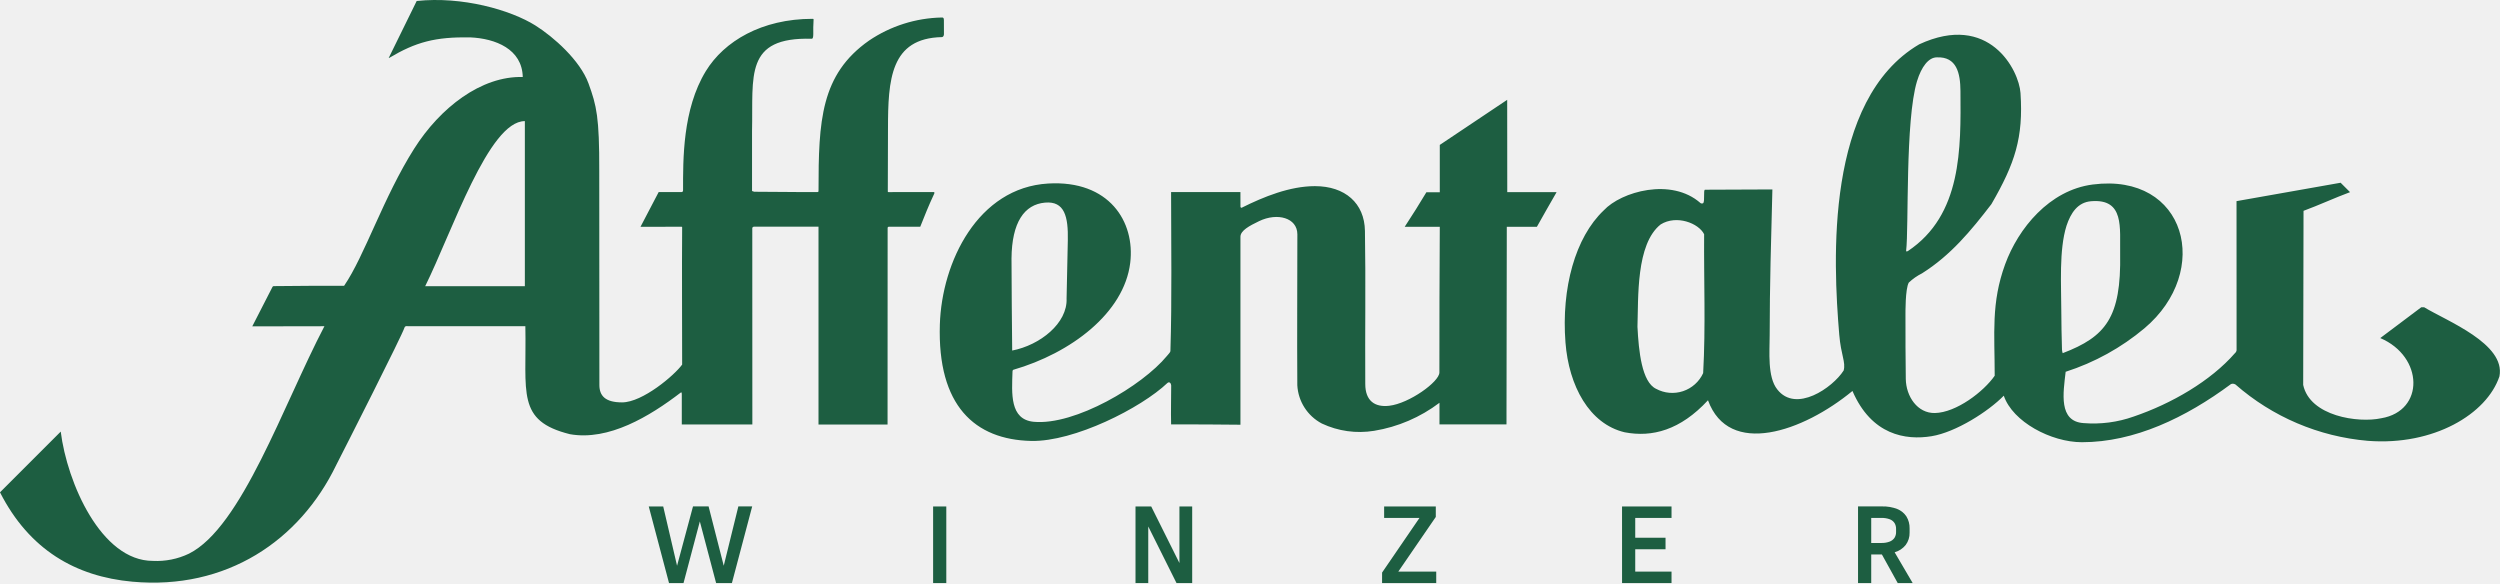
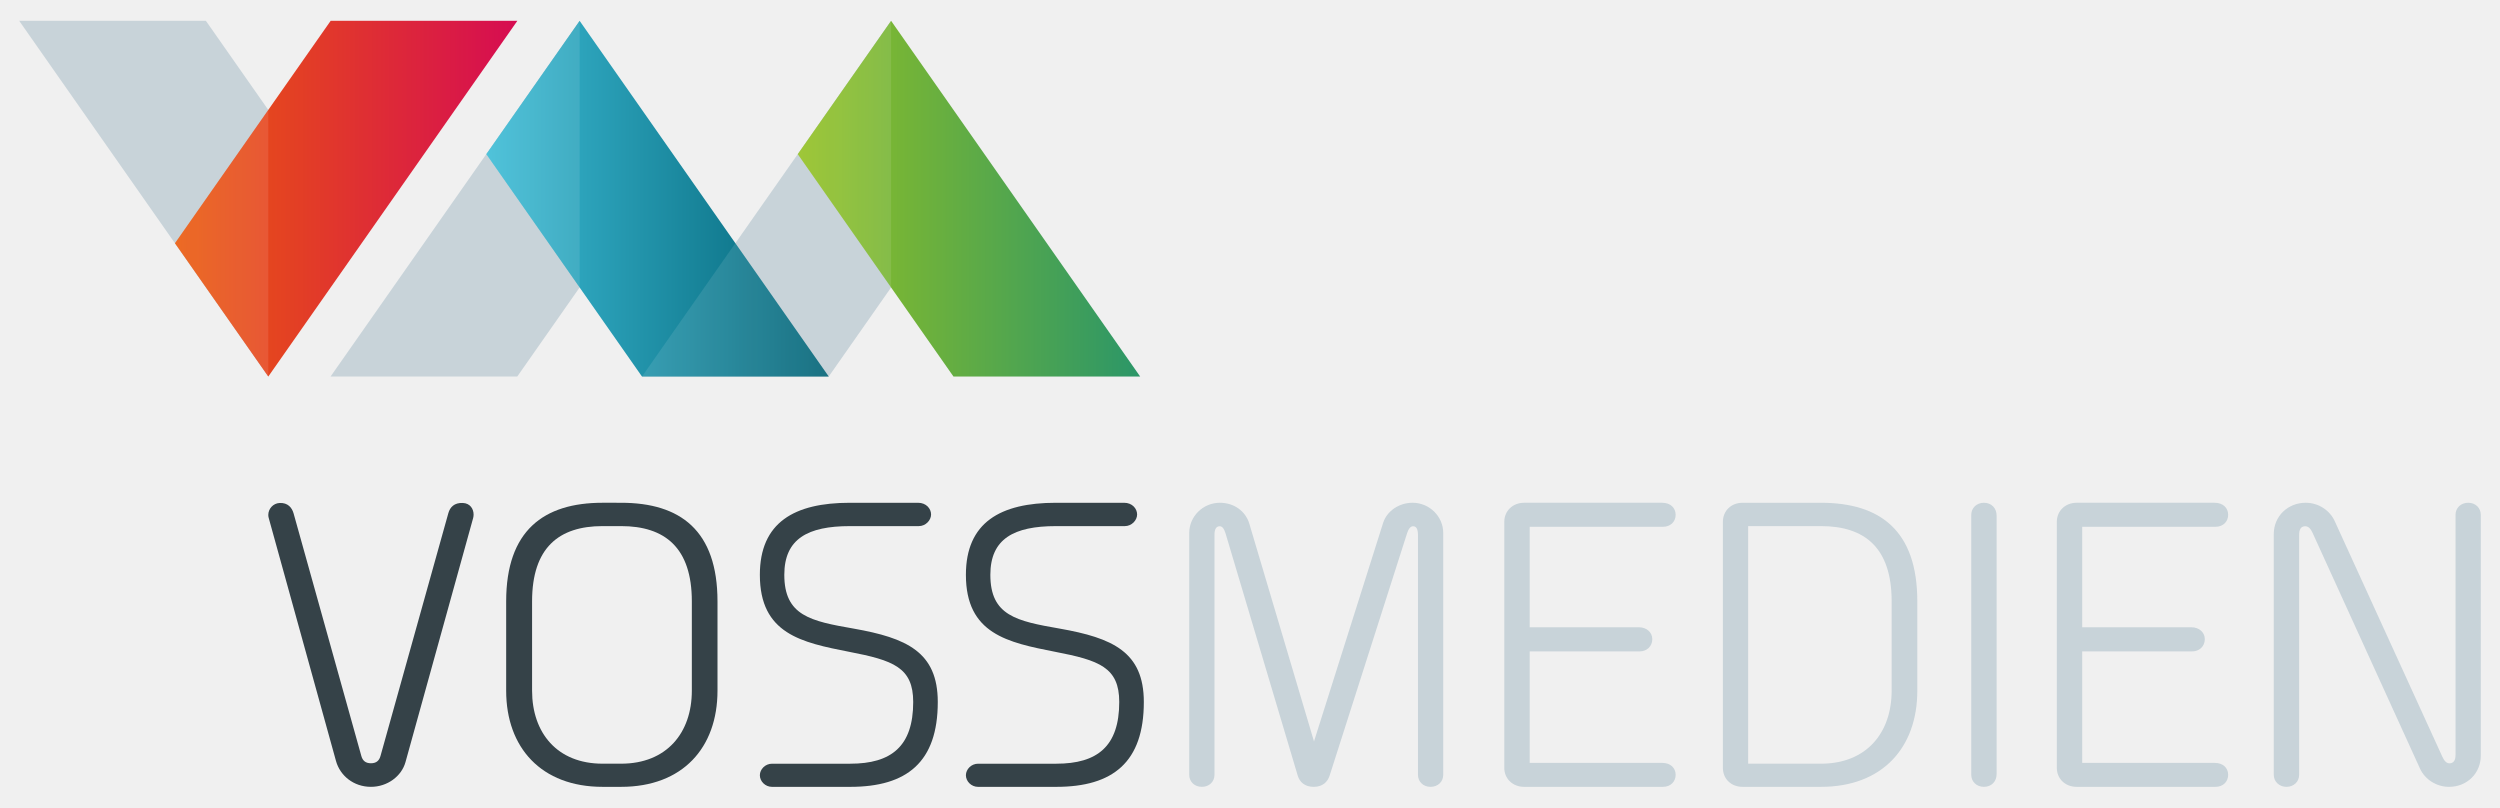
- <svg xmlns="http://www.w3.org/2000/svg" width="367.783" height="85.777" viewBox="0 0 367.783 85.777">
-   <defs>
-     <clipPath id="clip-path">
-       <rect id="Rechteck_320" data-name="Rechteck 320" width="367.783" height="85.777" fill="#1d5e41" />
-     </clipPath>
-   </defs>
-   <g id="Gruppe_1229" data-name="Gruppe 1229" transform="translate(0 0)">
-     <g id="Gruppe_561" data-name="Gruppe 561" transform="translate(0 0)" clip-path="url(#clip-path)">
-       <path id="Pfad_181" data-name="Pfad 181" d="M225.469,36.145a3.291,3.291,0,0,1,1.246.2,1.442,1.442,0,0,1,.7.564,1.6,1.6,0,0,1,.218.858v.45a1.543,1.543,0,0,1-.231.854,1.508,1.508,0,0,1-.718.558,3.244,3.244,0,0,1-1.215.2h-1.492V36.145Zm-1.492,5.378h1.572l2.325,4.2h2.2L227.424,41.2a3.207,3.207,0,0,0,1.628-1.081,2.928,2.928,0,0,0,.571-1.816v-.6a3.238,3.238,0,0,0-.461-1.765,2.868,2.868,0,0,0-1.358-1.107,5.767,5.767,0,0,0-2.223-.381h-3.544V45.727h1.94Zm-36.655,4.2H194.6V44.036h-5.339V40.751h4.457V39.06h-4.457V36.145H194.6V34.454h-7.281Zm-35.306,0h7.969V44.036h-5.579L159.92,36V34.454h-7.6v1.691h5.2l-5.5,8.036Zm-30.242,0h2.309V34.454h-1.877v8.325l-4.152-8.325h-2.309V45.727h1.875V37.4Zm-35.805,0h1.94V34.454h-1.94Zm-31.924,0H56.37l2.984-11.273H57.317l-2.149,8.728-2.229-8.728H50.646L48.3,43.182l-2.037-8.728H44.135l2.984,11.273h2.132l2.4-9.067Z" transform="translate(51.304 40.05)" fill="#1d5e41" />
-       <path id="Pfad_182" data-name="Pfad 182" d="M280.417,36.9c.409-3.436-.154-19.168,1.6-24.952.651-2.139,1.708-3.51,2.917-3.51,2.921-.123,3.456,2.322,3.475,4.943.061,8.436.242,18.253-7.754,23.568-.136,0-.173.149-.242-.05M62.552,42.1c3.962-8.007,9.342-24.3,14.661-24.282V42.1Zm86.354,9.471c-.032-4.511-.1-9.056-.1-13.558.05-5.309,1.883-7.934,4.93-8.206,2.9-.257,3.427,2.091,3.354,5.544l-.182,8.557c.158,3.644-3.9,6.866-8.007,7.664m154.544.385a2.391,2.391,0,0,1-.1-.53c-.048-1.922-.1-3.8-.1-5.672,0-3.776-.359-8.974.768-12.551.629-1.886,1.648-3.438,3.607-3.6,4.963-.417,4.212,3.936,4.282,7.741.164,9.383-2.117,12.192-8.464,14.616M243.634,57.2c-2.1-.988-2.56-5.516-2.742-9.136.149-4.184-.247-12.161,3.414-15.048,2.335-1.447,5.581-.186,6.394,1.442-.052,6.822.236,13.643-.143,20.435a5,5,0,0,1-6.924,2.307M151.7,64.868c-8.286-.184-13.814-5.168-13.435-17.146.29-9.2,5.6-20.115,15.935-20.723,8.968-.528,12.817,5.614,12.069,11.684-.91,7.376-8.723,13.266-17.213,15.723a.253.253,0,0,0-.1.192c-.11,3.293-.432,7.119,3.127,7.454,6.066.567,15.982-5.313,19.57-9.666.177-.216.523-.567.53-.72.24-7.752.1-15.606.1-23.415h10.2c0,.72.006,1.44.006,2.162,0,.082.1.184.184.145,3.235-1.617,7.088-3.174,10.771-3.174,4.433,0,7.292,2.508,7.357,6.58.128,7.726,0,14.735.048,22.524,0,2.511,1.434,3.445,3.512,3.207,2.967-.34,7.387-3.542,7.393-4.891,0-7.259.011-14.227.058-21.438l-5.162,0c1.094-1.665,2.247-3.5,3.19-5.082l1.972,0V21.319l9.915-6.634.011,13.576h7.125s.143-.009.117.037c-.644,1.114-2.279,3.972-2.885,5.069h-4.426c0,9.666-.045,19.358-.045,29.069h-9.858V59.254a21.7,21.7,0,0,1-9.616,4.124,13.08,13.08,0,0,1-7.685-1.07,6.776,6.776,0,0,1-3.613-5.629c-.05-7.5.007-14.774.007-22.225-.017-2.411-2.934-3.211-5.605-1.933-1.475.707-2.772,1.406-2.768,2.318V62.483c-3.415-.048-6.831-.048-10.2-.048-.048-1.922.011-3.845.011-5.722-.011-.32-.251-.612-.538-.385C167.86,60.039,158,65.008,151.7,64.868M338.889,31.013c2.279-.841,4.556-1.9,6.833-2.744l-1.386-1.386L329.022,29.59c0,7.837.009,14.1.009,21.938a.671.671,0,0,1-.24.426c-3.566,4.093-9.307,7.424-14.906,9.329a17.7,17.7,0,0,1-7.359.96c-3.73-.24-2.995-4.459-2.64-7.549A34.412,34.412,0,0,0,315.472,48.3c10-8.42,6.161-22.93-7.6-21.157-6.388.824-10.964,6.463-12.888,11.733-2.087,5.711-1.538,10.168-1.538,16.4-1.628,2.346-5.655,5.423-8.8,5.486-2.562.05-4.234-2.431-4.279-5.006-.048-3.125-.048-6.252-.048-9.376,0-.335-.037-3.9.489-4.807a8.141,8.141,0,0,1,1.953-1.364c4.217-2.658,7.177-6.243,10.2-10.176,3.479-6.005,4.716-9.8,4.282-16.346-.227-3.389-4.625-11.924-14.906-7.166-13.857,8.155-12.668,31.878-11.759,42.712.255,3.049.98,4.02.649,5.272-1.617,2.534-7.024,6.3-9.761,2.79-1.479-1.827-1.124-5.594-1.124-7.934,0-7.145.214-14.5.4-21.492l-9.908.041c-.288-.006.013,1.691-.277,1.979a.369.369,0,0,1-.394-.017c-4.288-3.789-11.662-1.689-14.231,1.077-4.2,3.977-6.247,11.444-5.631,19.429.491,6.386,3.5,11.986,8.706,13.217,4.046.776,8.191-.311,12.261-4.712,3.068,8.429,13.971,4.638,21.254-1.367,2.8,6.5,7.837,7.277,11.638,6.656,3.587-.588,8.362-3.648,10.624-5.962,1.3,3.84,6.954,6.842,11.491,6.846,7.72,0,15.271-3.609,21.938-8.559a.759.759,0,0,1,.655.067,33.928,33.928,0,0,0,19.481,8.289c9.694.753,17.5-3.959,19.349-9.48.96-4.8-7.752-8.152-11.078-10.174h-.415l-6.037,4.535c6.386,2.714,6.559,10.717.154,11.794-3.412.74-10.505-.3-11.493-4.9,0-2.087.045-25.605.05-25.605M19.464,85.573C11.152,84.816,4.314,80.9,0,72.428l8.935-8.935c.93,7.5,5.932,19.021,13.55,19.021A11,11,0,0,0,27.8,81.451c7.75-3.884,13.844-21.83,19.927-33.459-3.559,0-7.106.019-10.615.019l2.982-5.819c.048-.045.1-.1.143-.1,3.462-.048,6.926-.048,10.386-.048,3-4.362,5.8-13.063,10.319-20.191,3.806-6,9.841-10.691,15.963-10.525-.091-4.122-4.033-5.666-7.72-5.828-5.162-.089-8.018.69-11.917,3.012a.21.21,0,0,1-.084.013L61.3.146c6.669-.714,13.8,1.3,17.477,3.611,2.625,1.652,6.554,5.1,7.8,8.518,1.2,3.3,1.6,4.965,1.581,12.873,0,10.866.019,20.556.019,31.47-.006,1.63.889,2.578,3.334,2.578,3.032,0,7.733-4.016,8.842-5.562,0-6.684-.05-13.522,0-20.206-.006-.08-.1-.071-.1-.071l-6.027.009,2.675-5.114H100.3c.149,0,.188-.177.188-.264,0-4.452-.1-11.887,3.354-17.533,2.686-4.381,8.209-7.685,15.682-7.685.158,0,.166.041.164.128-.061.995-.043,1.272-.043,2.126,0,.5-.091.681-.21.679-9.964-.288-8.613,5.447-8.8,13.556v8.849a.675.675,0,0,1,.288.1c3.127,0,6.165.067,9.337.05.186,0,.156-.179.156-.264,0-10.189.309-17.029,7.426-22.022A19.8,19.8,0,0,1,138.56,2.575c.223-.022.3.093.3.413l.007,2.039c0,.231-.13.432-.3.432-7.562.162-7.932,6.217-7.932,13.511l-.028,9.2c0,.054,0,.091.1.091l6.665-.009c.151,0,.093.238,0,.383-.74,1.572-1.367,3.148-1.992,4.723h-4.61a.168.168,0,0,0-.188.182q0,14.428-.011,28.916H120.412V33.346h-9.549a.68.68,0,0,0-.192.145c0,9.616.009,19.289.009,28.955H100.3V58.032c0-.283-.043-.383-.175-.264-4.556,3.488-10.572,7.117-16.277,6.109-7.914-1.97-6.36-6.068-6.561-15.885H60.012c-.052,0-.415-.1-.508.208C59.181,49.283,50.9,65.616,49.47,68.4,44.1,79.54,33.3,86.836,19.464,85.573" transform="translate(0 0)" fill="#1d5e41" fill-rule="evenodd" />
+ <svg xmlns="http://www.w3.org/2000/svg" version="1.1" id="Ebene_1" x="0px" y="0px" width="780px" height="252px" viewBox="0 0 780 252" enable-background="new 0 0 780 252" xml:space="preserve">
+   <g>
+     <polygon fill="#C8D3D9" points="248.903,48.091 229.433,75.881 200.303,117.48 258.563,117.48 278.023,89.69 278.023,6.5  " />
+     <polygon fill="#C8D3D9" points="180.853,6.5 180.853,6.511 180.843,6.5  " />
+     <g>
+       <path fill="#354248" d="M139.883,160.11c0.527-1.884,1.864-3.298,4.515-3.186c2.304,0.095,3.363,1.874,3.363,3.622    c0,0.355-0.044,0.713-0.131,1.052l-21.119,76.182c-1.221,4.4-5.645,7.713-10.773,7.713c-5.403,0-9.638-3.476-10.903-8.05    l-20.997-75.843c-0.089-0.314-0.131-0.632-0.131-0.946c0-1.884,1.482-3.635,3.562-3.728c2.555-0.11,3.839,1.483,4.335,3.267    l21.138,75.69c0.426,1.521,1.39,2.254,2.996,2.254c1.581,0,2.545-0.732,2.971-2.254L139.883,160.11z" />
+       <path fill="#354248" d="M193.78,156.864c18.53,0,30.079,8.7,30.079,30.763v27.875c0,17.753-10.844,29.993-30.081,29.993h-5.774    c-19.106,0-30.079-12.23-30.079-29.995v-27.873c0-22.074,11.676-30.766,30.079-30.766L193.78,156.864z M166.01,215.5    c0,13.113,7.787,22.769,21.997,22.769h5.773c14.258,0,22.073-9.66,22.073-22.769v-27.873c0-16.743-8.398-23.482-22.073-23.482    h-5.775c-13.629,0-21.997,6.736-21.997,23.482L166.01,215.5z" />
+       <path fill="#354248" d="M240.871,245.5c-2.117,0-3.796-1.734-3.796-3.622c0-1.852,1.679-3.603,3.796-3.603h24.402    c12.808,0,19.646-5.411,19.646-19.252c0-10.796-6.224-13.006-20.021-15.665c-14.763-2.899-27.823-5.565-27.823-24.017    c0-16.356,10.785-22.476,28.073-22.476h21.301c2.523,0,4.047,1.84,4.047,3.642c0,1.85-1.719,3.641-3.834,3.641h-21.514    c-13.079,0-20.445,3.94-20.445,15.193c0,12.766,8.204,14.446,21.667,16.787c16.423,2.908,26.217,7.231,26.217,22.894    c0,18.786-9.654,26.476-27.313,26.476L240.871,245.5z" />
+       <path fill="#354248" d="M305.156,245.5c-2.116,0-3.796-1.734-3.796-3.622c0-1.852,1.68-3.603,3.796-3.603h24.401    c12.81,0,19.646-5.411,19.646-19.252c0-10.796-6.222-13.006-20.021-15.665c-14.759-2.899-27.821-5.565-27.821-24.017    c0-16.356,10.786-22.476,28.074-22.476h21.302c2.521,0,4.044,1.84,4.044,3.642c0,1.85-1.717,3.641-3.835,3.641h-21.511    c-13.081,0-20.446,3.94-20.446,15.193c0,12.766,8.204,14.446,21.668,16.787c16.42,2.908,26.217,7.231,26.217,22.894    c0,18.786-9.656,26.476-27.315,26.476L305.156,245.5z" />
+       <path fill="#C8D3D9" d="M431.554,163.075c1.195-3.638,4.942-6.214,9.164-6.214c5.286,0,9.567,4.281,9.567,9.416v75.469    c0,2.1-1.591,3.749-3.958,3.749c-2.332,0-3.922-1.649-3.922-3.749v-74.884c0-1.729-0.48-2.557-1.35-2.661    c-0.916-0.109-1.576,0.704-2.053,2.192l-24.157,75.597c-0.641,2.008-2.235,3.505-4.939,3.505c-2.822,0-4.414-1.479-5.021-3.516    l-22.511-75.553c-0.446-1.508-1.112-2.394-2.06-2.226c-0.893,0.159-1.396,0.932-1.396,2.661v74.884c0,2.1-1.592,3.749-3.922,3.749    c-2.369,0-3.959-1.649-3.959-3.749v-75.469c0-5.135,4.282-9.416,9.567-9.416c4.398,0,7.977,2.587,9.166,6.468l20.197,67.993    L431.554,163.075z" />
+       <path fill="#C8D3D9" d="M469.341,162.807c0-3.423,2.656-5.945,6.177-5.945h43.076c2.694,0,4.207,1.688,4.207,3.766    c0,2.098-1.549,3.731-3.959,3.731h-41.581v31.346h34.044c2.513,0,4.212,1.634,4.212,3.731c0,2.226-1.73,3.803-3.96,3.803h-34.296    v34.782h41.333c2.669,0,4.208,1.63,4.208,3.726c0,2.079-1.527,3.749-3.96,3.749h-43.324c-3.521,0-6.177-2.504-6.177-5.927V162.807    z" />
+       <path fill="#C8D3D9" d="M537.538,162.811c0-3.4,2.547-5.946,6.14-5.946h24.443c18.531,0,30.08,8.7,30.08,30.763v27.875    c0,17.757-10.888,29.993-30.08,29.993h-24.443c-3.593,0-6.14-2.528-6.14-5.927V162.811z M590.194,187.627    c0-16.741-8.396-23.482-22.073-23.482h-22.699v74.128h22.699c14.255,0,22.073-9.661,22.073-22.769V187.627z" />
+       <path fill="#C8D3D9" d="M615.03,160.627c0-2.114,1.648-3.766,3.959-3.766c2.308,0,3.956,1.64,3.956,4.019v80.617    c0,2.378-1.648,3.998-3.956,3.998c-2.311,0-3.959-1.634-3.959-3.749V160.627z" />
+       <path fill="#C8D3D9" d="M641.728,162.807c0-3.423,2.654-5.945,6.176-5.945h43.074c2.693,0,4.211,1.688,4.211,3.766    c0,2.098-1.553,3.731-3.961,3.731h-41.582v31.346h34.045c2.512,0,4.211,1.634,4.211,3.731c0,2.226-1.729,3.803-3.957,3.803    h-34.297v34.782h41.33c2.672,0,4.211,1.63,4.211,3.726c0,2.079-1.529,3.749-3.959,3.749h-43.326c-3.521,0-6.176-2.504-6.176-5.927    V162.807z" />
+       <path fill="#C8D3D9" d="M766.128,160.627c0-2.097,1.59-3.766,3.961-3.766c2.328,0,3.918,1.669,3.918,3.766v75.135    c0,5.452-4.24,9.733-9.904,9.733c-3.961,0-7.529-2.334-9.057-5.681l-33.547-73.615c-0.625-1.375-1.418-2.128-2.533-1.998    c-1.055,0.125-1.633,0.932-1.633,2.661v74.884c0,2.115-1.646,3.749-3.957,3.749c-2.25,0-3.959-1.618-3.959-3.749v-75.133    c0-5.46,4.289-9.752,9.982-9.752c3.975,0,7.494,2.363,9.021,5.702l33.609,73.578c0.629,1.373,1.412,2.161,2.506,1.996    c1.023-0.154,1.596-0.931,1.596-2.658L766.128,160.627z" />
    </g>
+     <polygon fill="#C8D3D9" points="64.243,6.5 5.993,6.5 54.583,75.891 83.703,117.48 83.703,34.29  " />
+     <polygon fill="#C8D3D9" points="180.843,6.5 151.723,48.091 103.133,117.48 161.383,117.48 180.843,89.69 180.853,89.69   180.853,6.511  " />
+     <linearGradient id="SVGID_1_" gradientUnits="userSpaceOnUse" x1="54.583" y1="61.99" x2="161.413" y2="61.99">
+       <stop offset="0" style="stop-color:#EA5B0C" />
+       <stop offset="1" style="stop-color:#D60C52" />
+     </linearGradient>
+     <polygon fill="url(#SVGID_1_)" points="103.163,6.5 83.703,34.29 54.583,75.891 83.703,117.48 112.833,75.891 161.413,6.5  " />
+     <linearGradient id="SVGID_2_" gradientUnits="userSpaceOnUse" x1="151.723" y1="61.99" x2="258.563" y2="61.99">
+       <stop offset="0" style="stop-color:#3DBCD6" />
+       <stop offset="1" style="stop-color:#016275" />
+     </linearGradient>
+     <polygon fill="url(#SVGID_2_)" points="229.433,75.881 209.973,48.091 180.853,6.511 180.843,6.5 151.723,48.091 180.843,89.69   200.303,117.48 258.563,117.48  " />
+     <linearGradient id="SVGID_3_" gradientUnits="userSpaceOnUse" x1="248.903" y1="61.99" x2="355.733" y2="61.99">
+       <stop offset="0" style="stop-color:#94C122" />
+       <stop offset="1" style="stop-color:#2B9668" />
+     </linearGradient>
+     <polygon fill="url(#SVGID_3_)" points="307.153,48.091 278.023,6.5 248.903,48.091 278.023,89.69 297.483,117.48 355.733,117.48   " />
+     <polygon opacity="0.1" fill="#FFFFFF" points="180.853,6.511 180.853,89.69 180.843,89.69 151.723,48.091 180.843,6.5  " />
+     <polygon opacity="0.1" fill="#FFFFFF" points="258.563,117.48 200.303,117.48 229.433,75.881  " />
+     <polygon opacity="0.1" fill="#FFFFFF" points="278.023,6.5 278.023,89.69 248.903,48.091  " />
+     <polygon opacity="0.1" fill="#FFFFFF" points="83.703,34.29 83.703,117.48 54.583,75.891  " />
  </g>
</svg>
